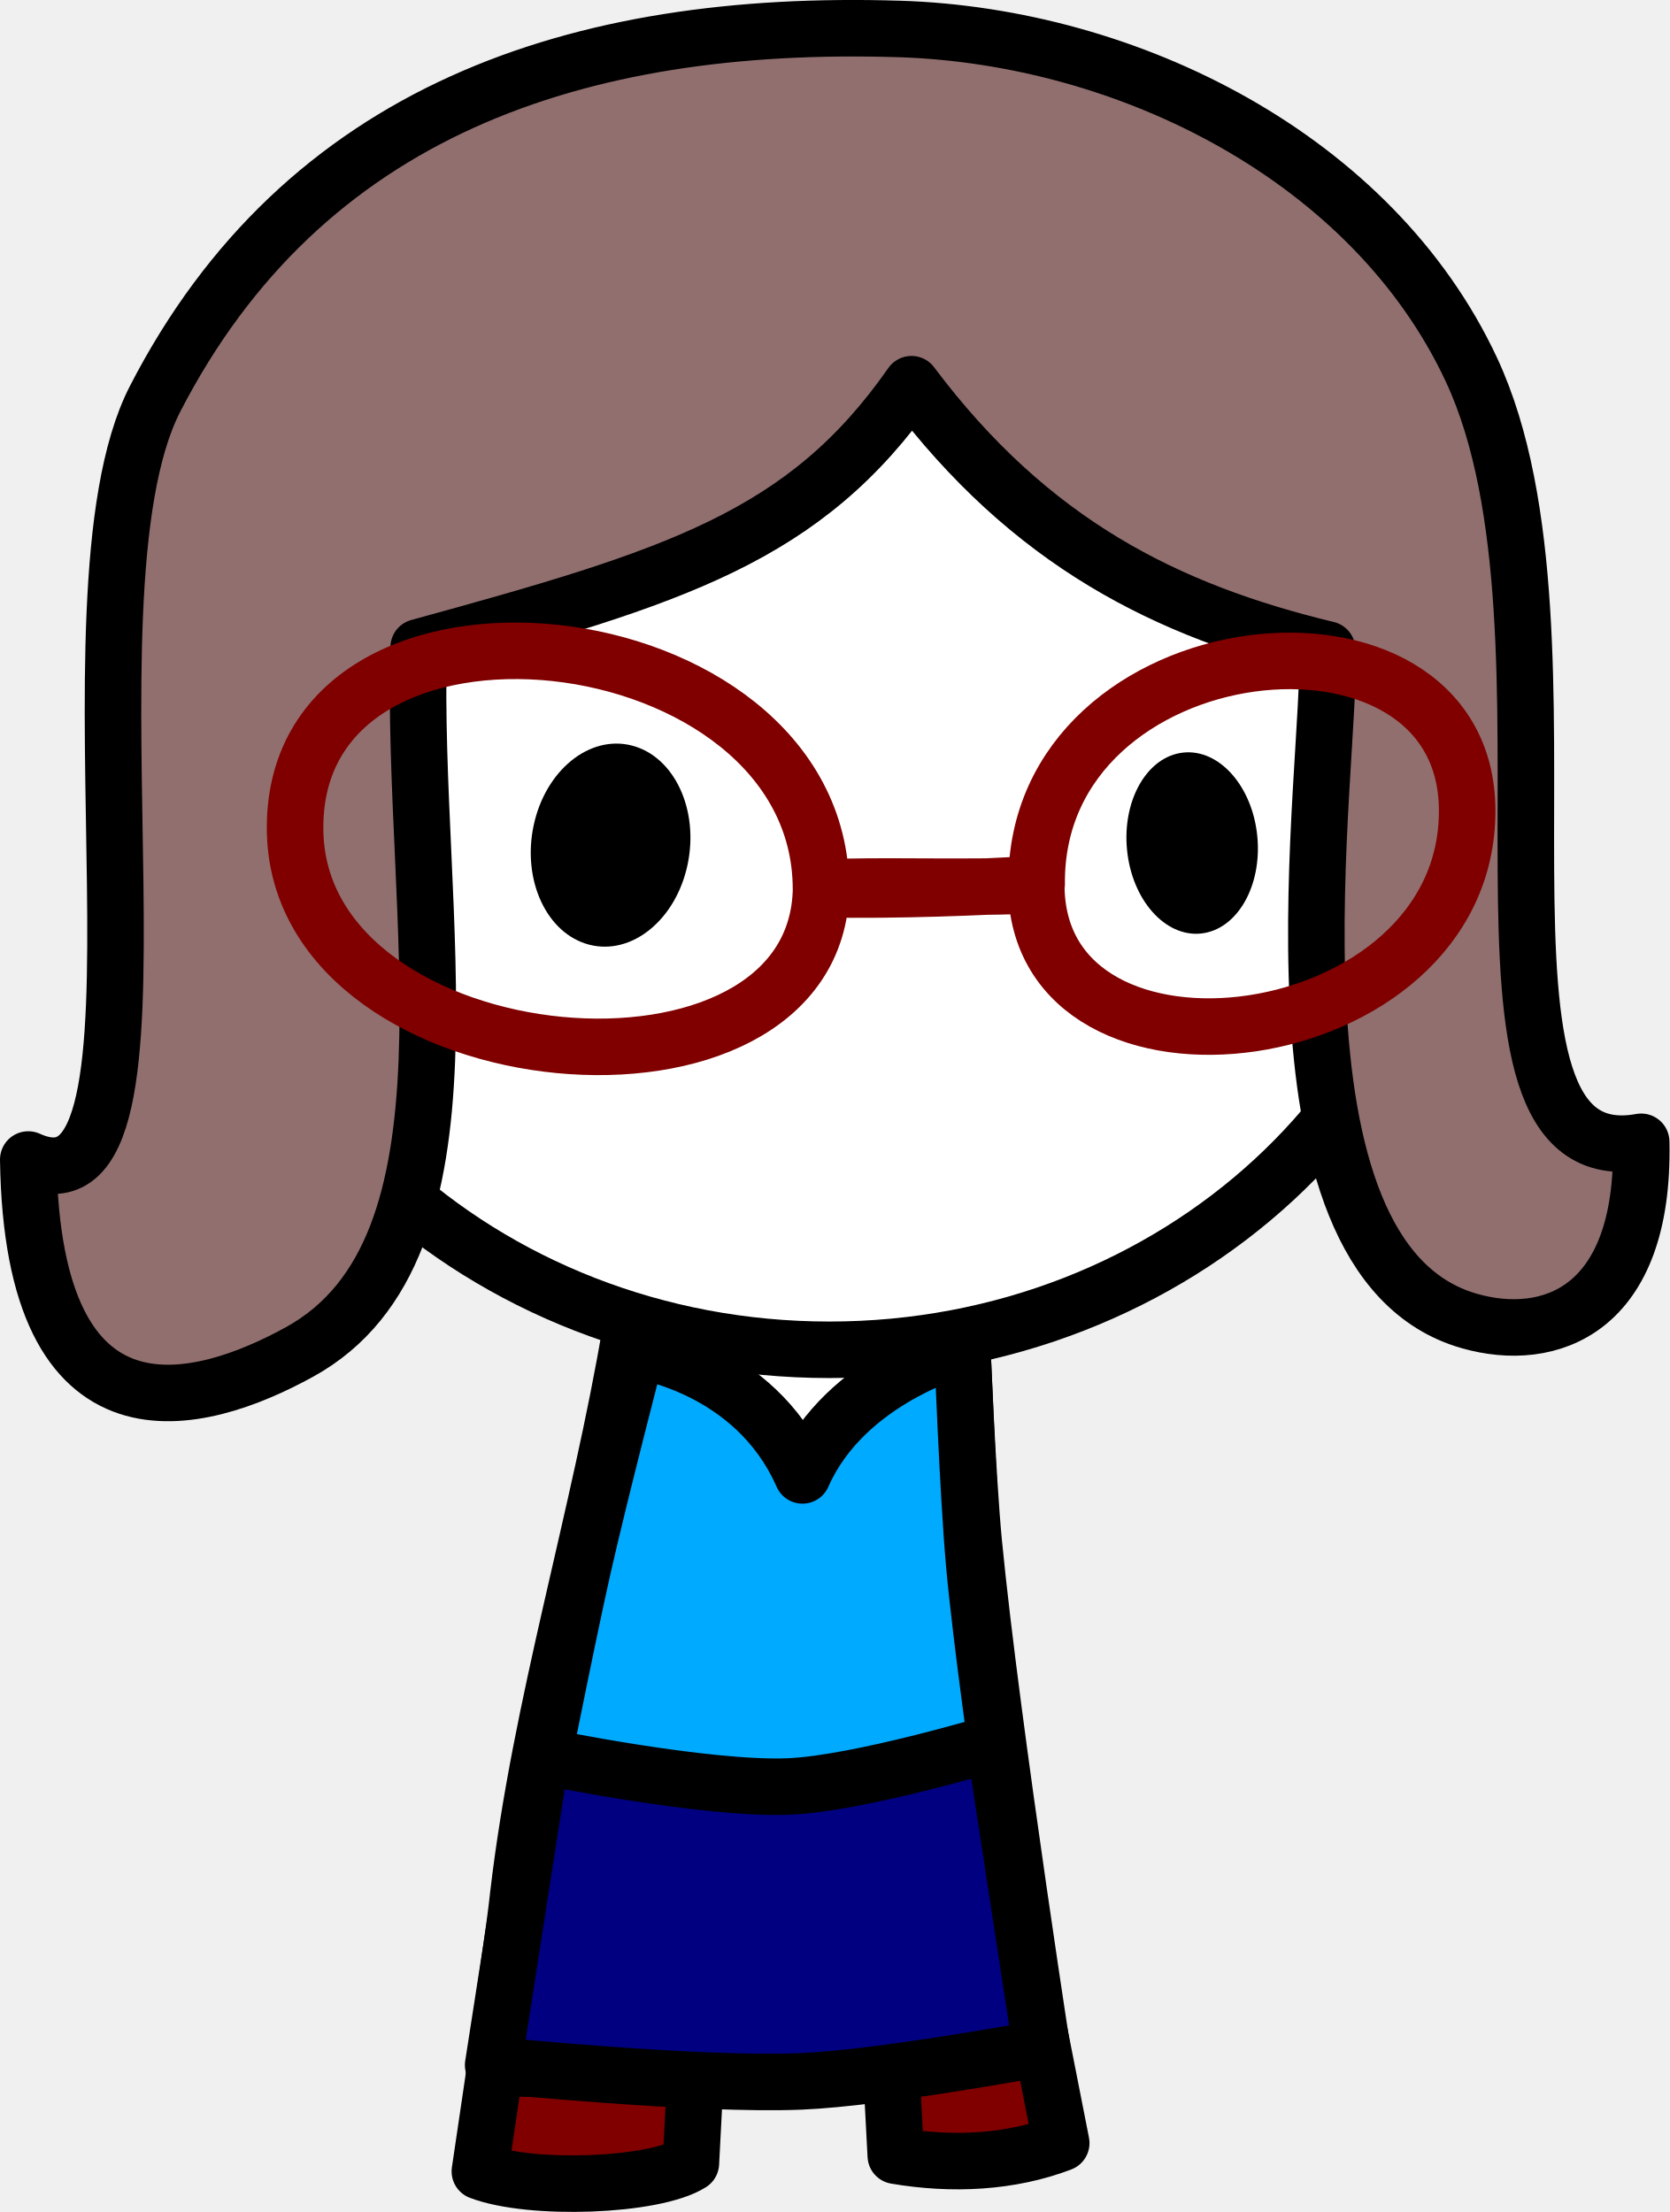
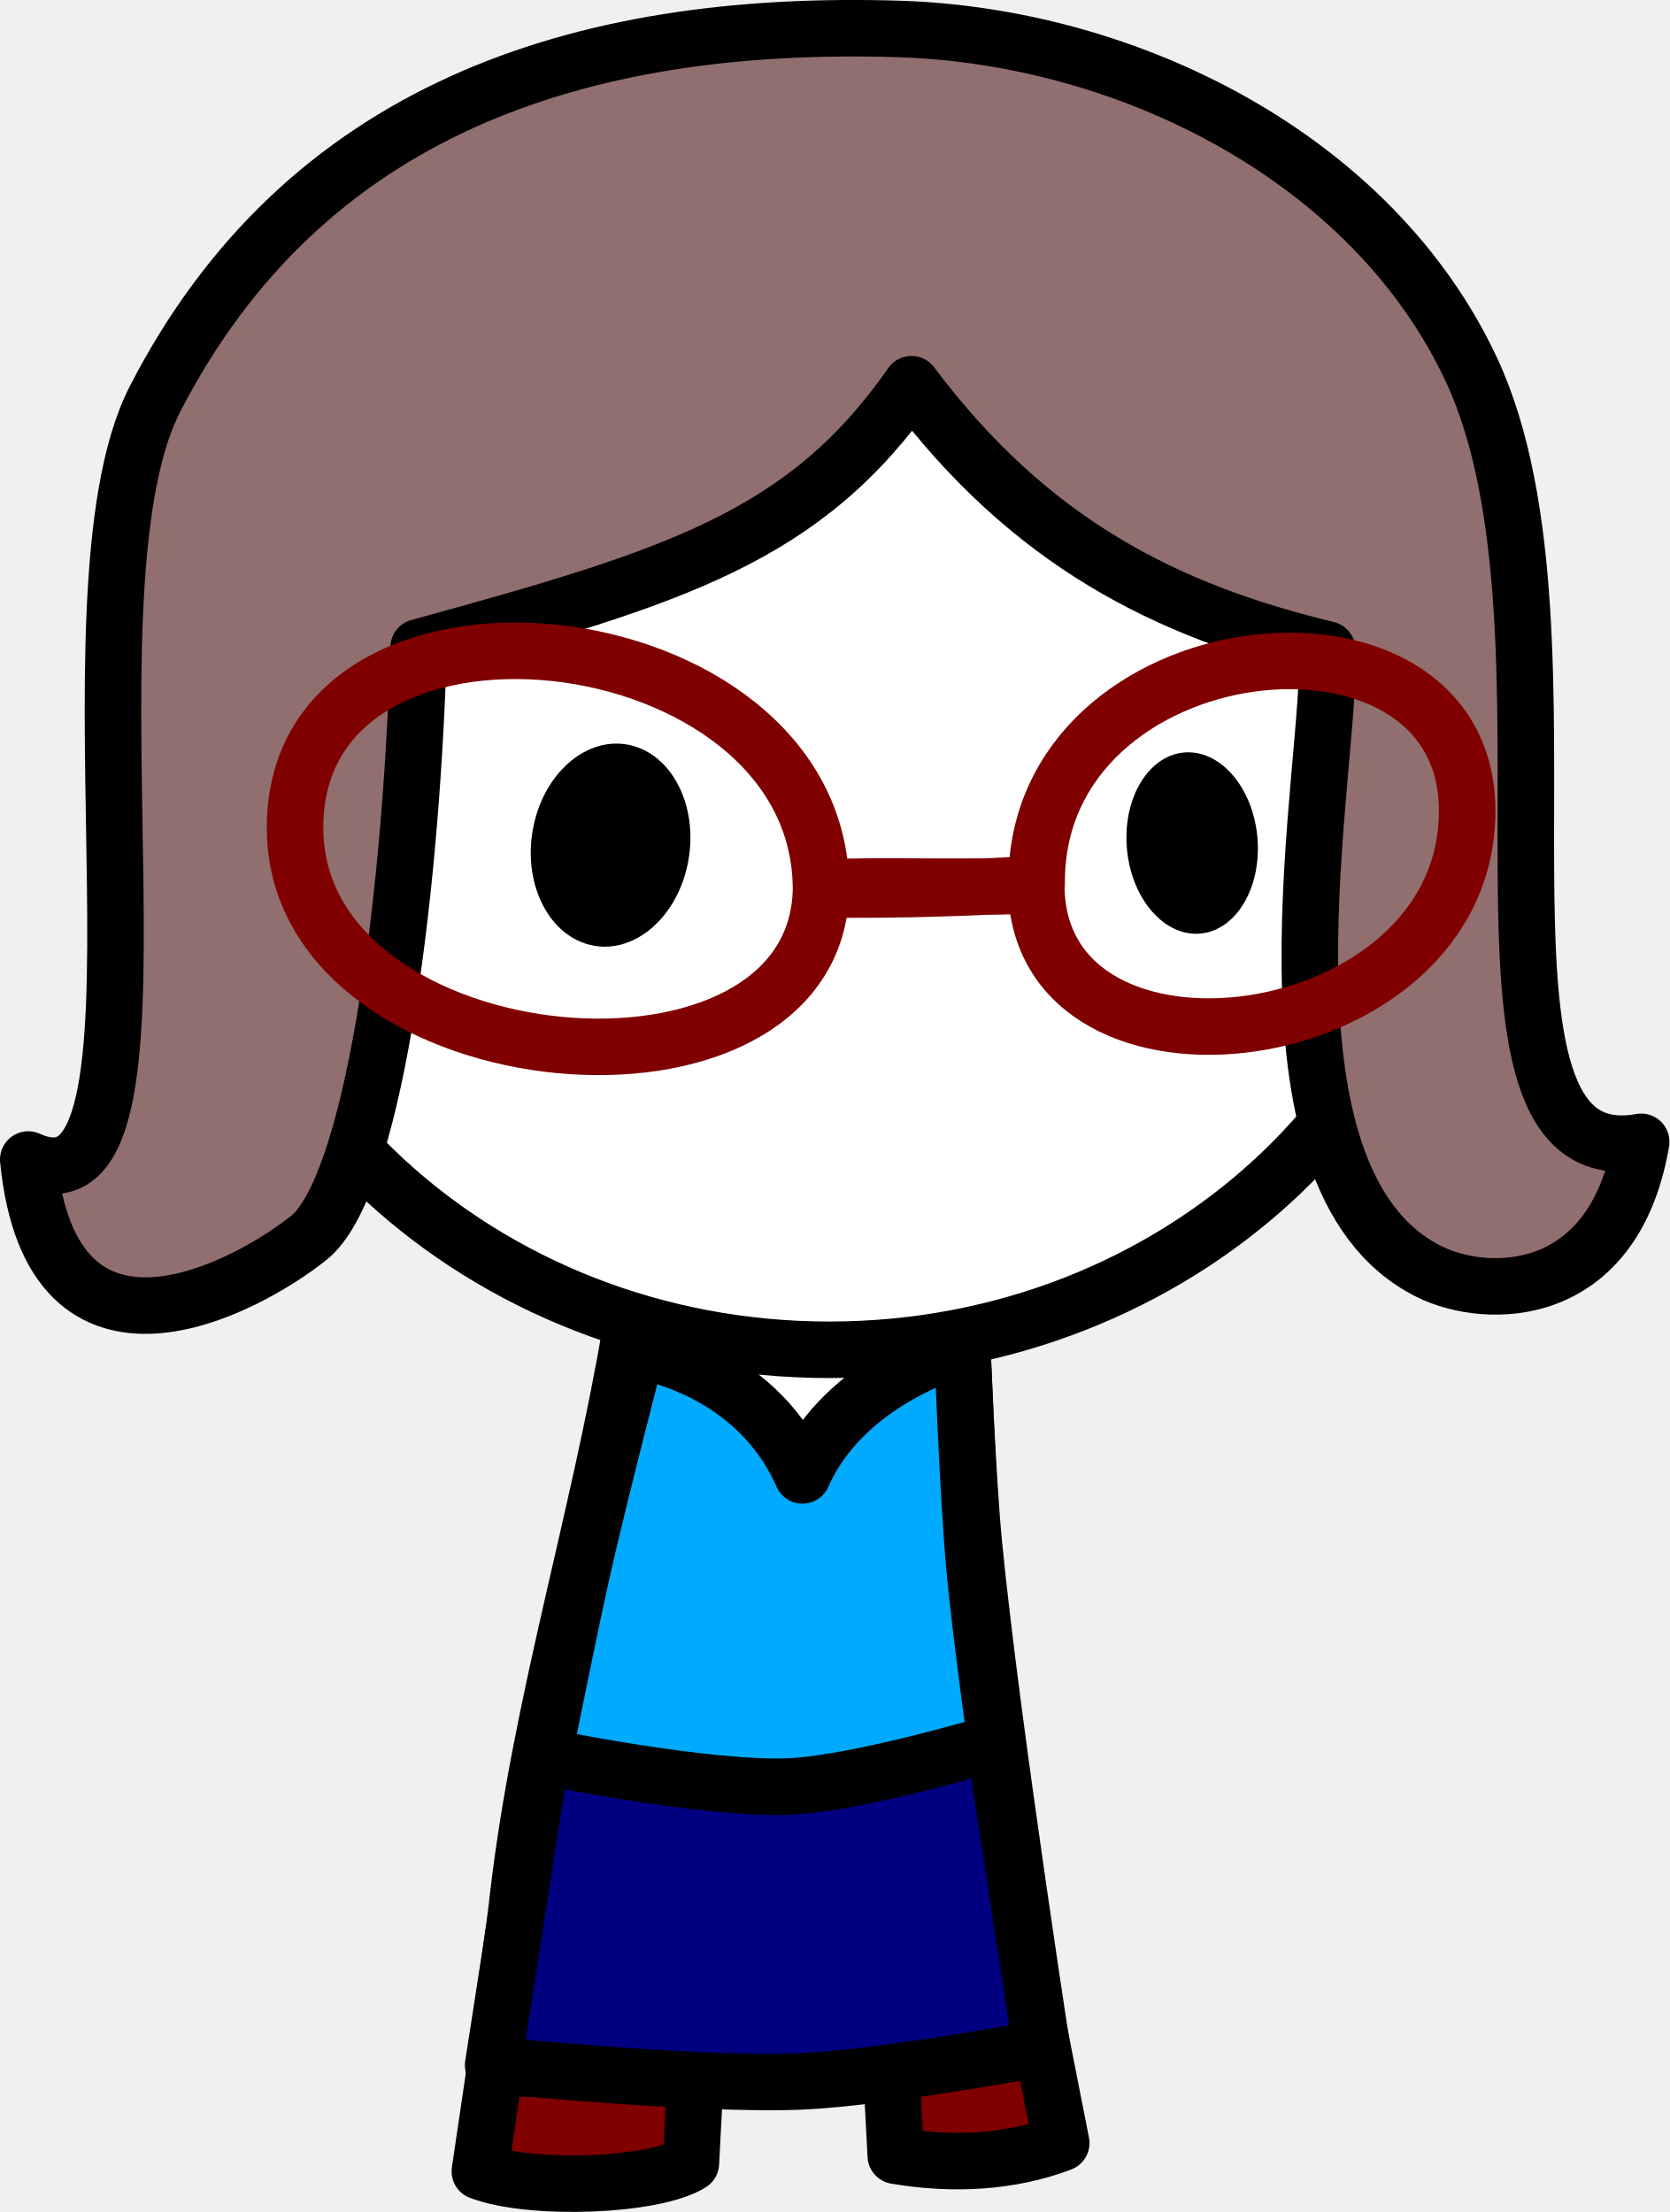
- <svg xmlns="http://www.w3.org/2000/svg" width="44.308mm" height="58.717mm" viewBox="0 0 167.463 221.923" version="1.1" id="svg1" xml:space="preserve">
+ <svg xmlns="http://www.w3.org/2000/svg" width="36.545mm" height="48.432mm" viewBox="0 0 138.122 183.05" version="1.1" id="svg1" xml:space="preserve">
  <defs id="defs1">
    <linearGradient id="linearGradient4322">
      <stop style="stop-color:#2b1500;stop-opacity:1;" offset="0" id="stop4320" />
    </linearGradient>
    <linearGradient id="linearGradient5259">
      <stop style="stop-color:#fdb6b0;stop-opacity:1;" offset="0" id="stop5257" />
    </linearGradient>
    <linearGradient id="linearGradient5745">
      <stop style="stop-color:#000000;stop-opacity:1;" offset="0" id="stop5743" />
    </linearGradient>
    <linearGradient id="linearGradient4753">
      <stop style="stop-color:#d1d48d;stop-opacity:1;" offset="0" id="stop4751" />
    </linearGradient>
  </defs>
-   <g id="layer1" transform="translate(-3410.503,-78.45925)">
-     <g id="g68-4" transform="matrix(3.779528,0,0,3.779528,3842.059,608.6087)" style="display:inline">
+   <g id="layer1" transform="translate(-2728.986,-52.9474)">
+     <g id="g68-4" transform="matrix(3.117496,0,0,3.117496,3084.949,490.2345)" style="display:inline">
      <g id="g66-8" transform="translate(50.59835,-0.2277988)" style="display:inline">
        <path style="display:inline;fill:#ffffff;fill-opacity:1;stroke:#000000;stroke-width:1.5;stroke-linecap:round;stroke-linejoin:round;stroke-miterlimit:1001;stroke-dasharray:none;stroke-opacity:1;paint-order:fill markers stroke" d="m -148.032,-104.788 c -0.845,5.036 -2.403,9.979 -2.996,15.059 -0.189,1.813 -0.974,6.022 -0.617,6.445 0.358,0.424 3.87,0.142 4.463,-0.333 0.593,-0.475 0.379,-3.613 0.761,-4.096 0.382,-0.483 4.665,-0.669 4.961,-0.347 0.295,0.322 0.251,3.516 0.441,4.003 0.502,0.401 4.088,-0.339 4.088,-0.339 0,0 -1.529,-9.764 -2.006,-14.68 -0.174,-1.796 -0.313,-5.404 -0.313,-5.404" id="path64-9" />
        <path style="fill:#00aaff;fill-opacity:1;stroke:#000000;stroke-width:5.669;stroke-linecap:round;stroke-linejoin:round;stroke-dasharray:none;stroke-opacity:1;paint-order:fill markers stroke" d="m 3447.194,221.939 c 0,0 -3.677,14.121 -5.413,21.802 -1.687,7.463 -4.872,23.606 -4.872,23.606 l 46.892,-1.786 c 0,0 -2.109,-14.734 -2.775,-22.269 -0.63,-7.118 -1.179,-21.609 -1.179,-21.609 0,0 -11.748,3.04 -16.04,12.799 -4.827,-10.985 -16.613,-12.544 -16.613,-12.544 z" id="path111" transform="matrix(0.2645833,0,0,0.2645833,-1059.95,-162.9166)" />
        <path style="display:inline;fill:#800000;fill-opacity:1;stroke:#000000;stroke-width:1.5;stroke-linecap:round;stroke-linejoin:round;stroke-dasharray:none;stroke-opacity:1;paint-order:fill markers stroke" d="m -137.193,-86.081 0.576,2.927 c -1.355,0.517 -2.891,0.592 -4.391,0.337 l -0.168,-3.198 z" id="path245" transform="translate(-1.1723441e-5)" />
        <path style="display:inline;fill:#800000;fill-opacity:1;stroke:#000000;stroke-width:1.5;stroke-linecap:round;stroke-linejoin:round;stroke-dasharray:none;stroke-opacity:1;paint-order:fill markers stroke" d="m -151.64,-85.146 -0.406,2.744 c 1.355,0.517 4.625,0.399 5.6,-0.215 l 0.127,-2.433 z" id="path244" transform="translate(-1.1723441e-5)" />
        <path style="fill:#000080;fill-opacity:1;stroke:#000000;stroke-width:5.669;stroke-linecap:round;stroke-linejoin:round;stroke-dasharray:none;stroke-opacity:1;paint-order:fill markers stroke" d="m 3437.606,262.634 -4.825,31.01 c 0,0 20.573,2.068 30.867,1.636 8.104,-0.34 24.107,-3.316 24.107,-3.316 l -4.697,-30.659 c 0,0 -13.558,4.075 -20.558,4.383 -8.352,0.368 -24.894,-3.055 -24.894,-3.055 z" id="path246" transform="matrix(0.2645833,0,0,0.2645833,-1059.95,-162.9166)" />
        <ellipse style="display:inline;fill:#ffffff;fill-opacity:1;stroke:#000000;stroke-width:1.5;stroke-linecap:round;stroke-linejoin:round;stroke-miterlimit:1001;stroke-dasharray:none;stroke-opacity:1;paint-order:fill markers stroke" id="ellipse63-0" ry="15.394" rx="16.683" cy="-119.605" cx="-142.773" transform="translate(-1.1723441e-5)" />
      </g>
      <g id="g67-1" transform="translate(-34.32256,-0.0667206)" style="display:inline">
        <ellipse style="fill:#000000;fill-opacity:1;stroke:none;stroke-width:0.594;stroke-linecap:round;stroke-linejoin:round;stroke-miterlimit:1001;stroke-dasharray:none;stroke-opacity:1;paint-order:stroke fill markers" id="ellipse66-34" cx="-86.904" cy="-98.341" rx="2.108" ry="2.703" transform="matrix(0.9686412,0.2484637,-0.2086926,0.9779813,0,0)" />
        <ellipse style="fill:#000000;fill-opacity:1;stroke:none;stroke-width:0.509;stroke-linecap:round;stroke-linejoin:round;stroke-miterlimit:1001;stroke-dasharray:none;stroke-opacity:1;paint-order:stroke fill markers" id="ellipse67-6" cx="-36.557" cy="-122.183" rx="1.738" ry="2.413" transform="matrix(0.9946332,-0.1034639,0.09707266,0.9952773,0,0)" />
      </g>
-       <path style="fill:#916f6f;fill-opacity:1;stroke:#000000;stroke-width:5.669;stroke-linecap:round;stroke-linejoin:round;stroke-dasharray:none;stroke-opacity:1;paint-order:fill markers stroke" d="m 3473.497,89.365 c -32.271,-1.007 -59.741,8.199 -74.623,37.109 -10.448,20.297 4.014,83.892 -12.722,76.315 0.426,29.541 17.15,24.845 27.212,19.306 18.934,-10.422 11.133,-43.958 11.949,-70.697 25.769,-7.07 38.726,-11.053 49.431,-26.393 11.933,15.907 25.554,22.726 41.696,26.613 0.593,11.08 -7.808,61.083 14.269,67.375 7.982,2.275 17.585,-0.942 17.227,-17.981 -20.725,3.779 -4.435,-50.502 -17.031,-77.468 -9.905,-21.204 -34.377,-33.462 -57.409,-34.181 z" id="path110" transform="matrix(0.2645833,0,0,0.2645833,-1009.352,-163.1444)" />
+       <path style="fill:#916f6f;fill-opacity:1;stroke:#000000;stroke-width:5.669;stroke-linecap:round;stroke-linejoin:round;stroke-dasharray:none;stroke-opacity:1;paint-order:fill markers stroke" d="m 3473.497,89.365 c -32.271,-1.007 -59.741,8.199 -74.623,37.109 -10.448,20.297 4.014,83.892 -12.722,76.315 2.327,23.511 21.846,12.89 28.14,7.863 6.294,-5.027 10.206,-32.515 11.021,-59.253 25.769,-7.07 38.726,-11.053 49.431,-26.393 11.933,15.907 25.554,22.726 41.696,26.613 0.593,11.08 -8.646,53.064 10.248,62.427 5.777,2.863 18.514,2.975 21.248,-13.032 -20.725,3.779 -4.435,-50.502 -17.031,-77.468 -9.905,-21.204 -34.377,-33.462 -57.409,-34.181 z" id="path110" transform="matrix(0.2645833,0,0,0.2645833,-1009.352,-163.1444)" />
      <path style="fill:#000080;fill-opacity:0;stroke:#800000;stroke-width:1.5;stroke-linecap:round;stroke-linejoin:round;stroke-dasharray:none;stroke-opacity:1;paint-order:fill markers stroke" d="m -92.394,-116.664 c 2.133,0.038 4.162,-0.053 5.723,-0.136 -0.067,-6.873 11.399,-8.079 11.425,-1.967 0.028,6.511 -11.431,7.925 -11.435,1.99 -1.682,0.101 -4.211,-0.008 -5.711,0.073 -0.072,6.407 -13.796,5.211 -13.958,-1.463 -0.179,-7.368 13.948,-5.849 13.956,1.503 z" id="path247" />
    </g>
  </g>
</svg>
